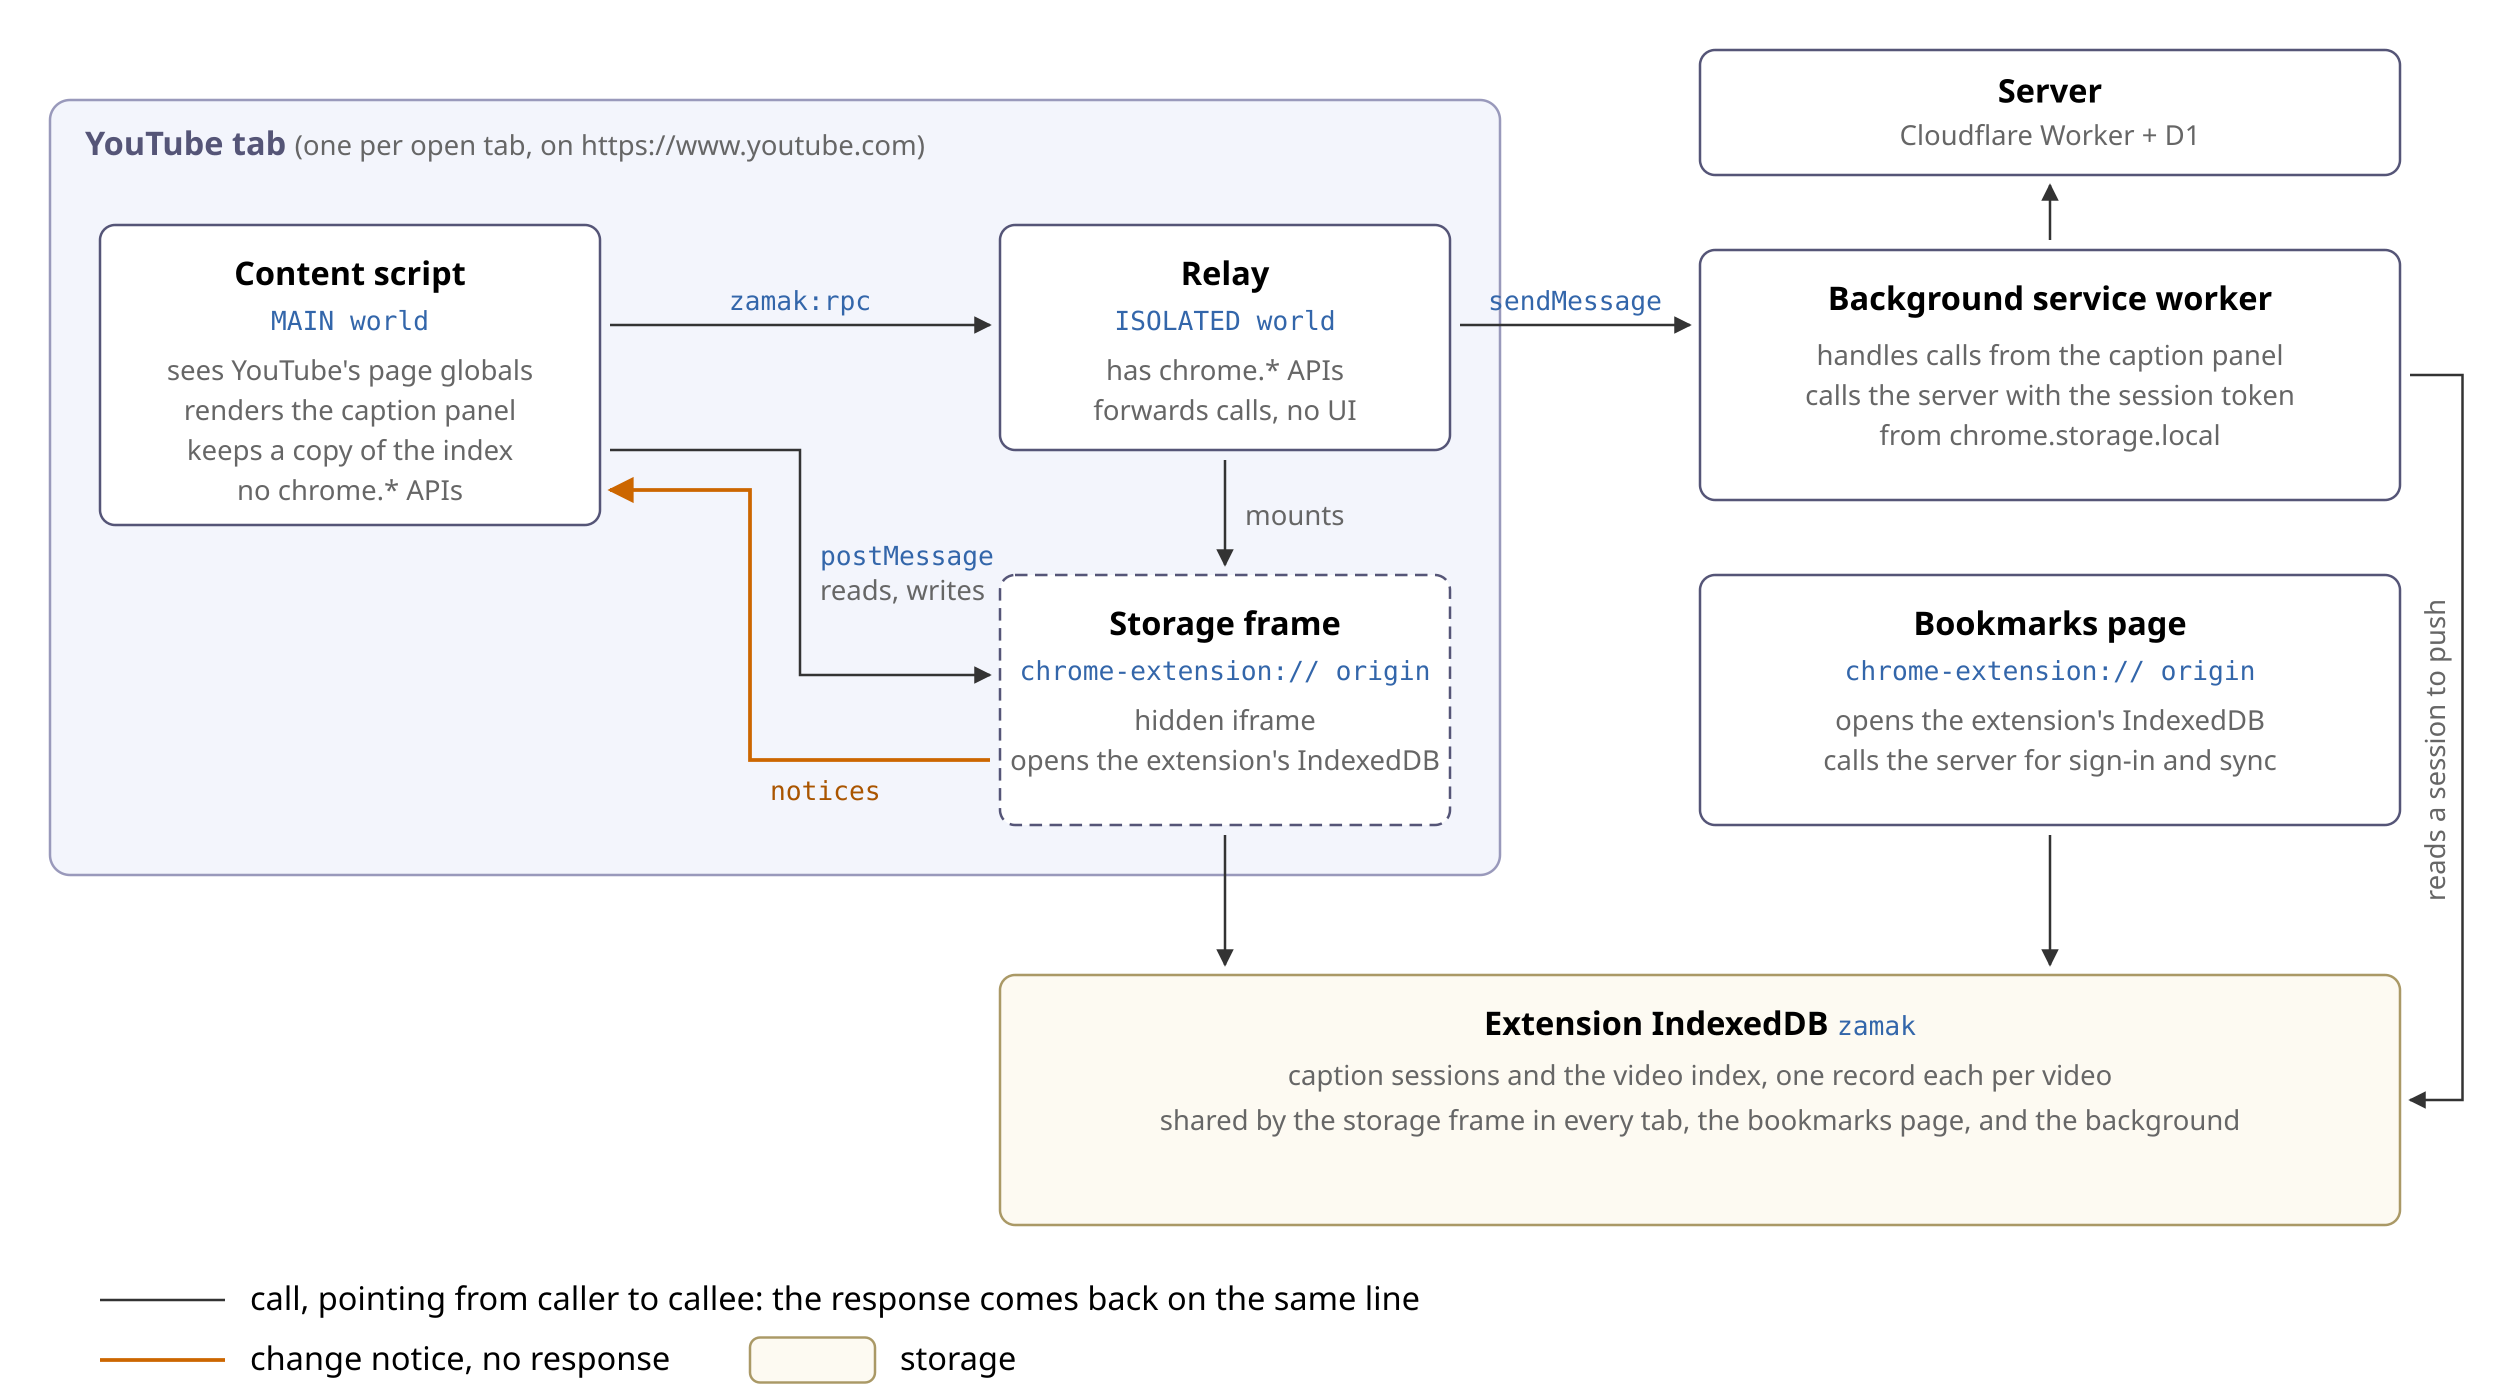
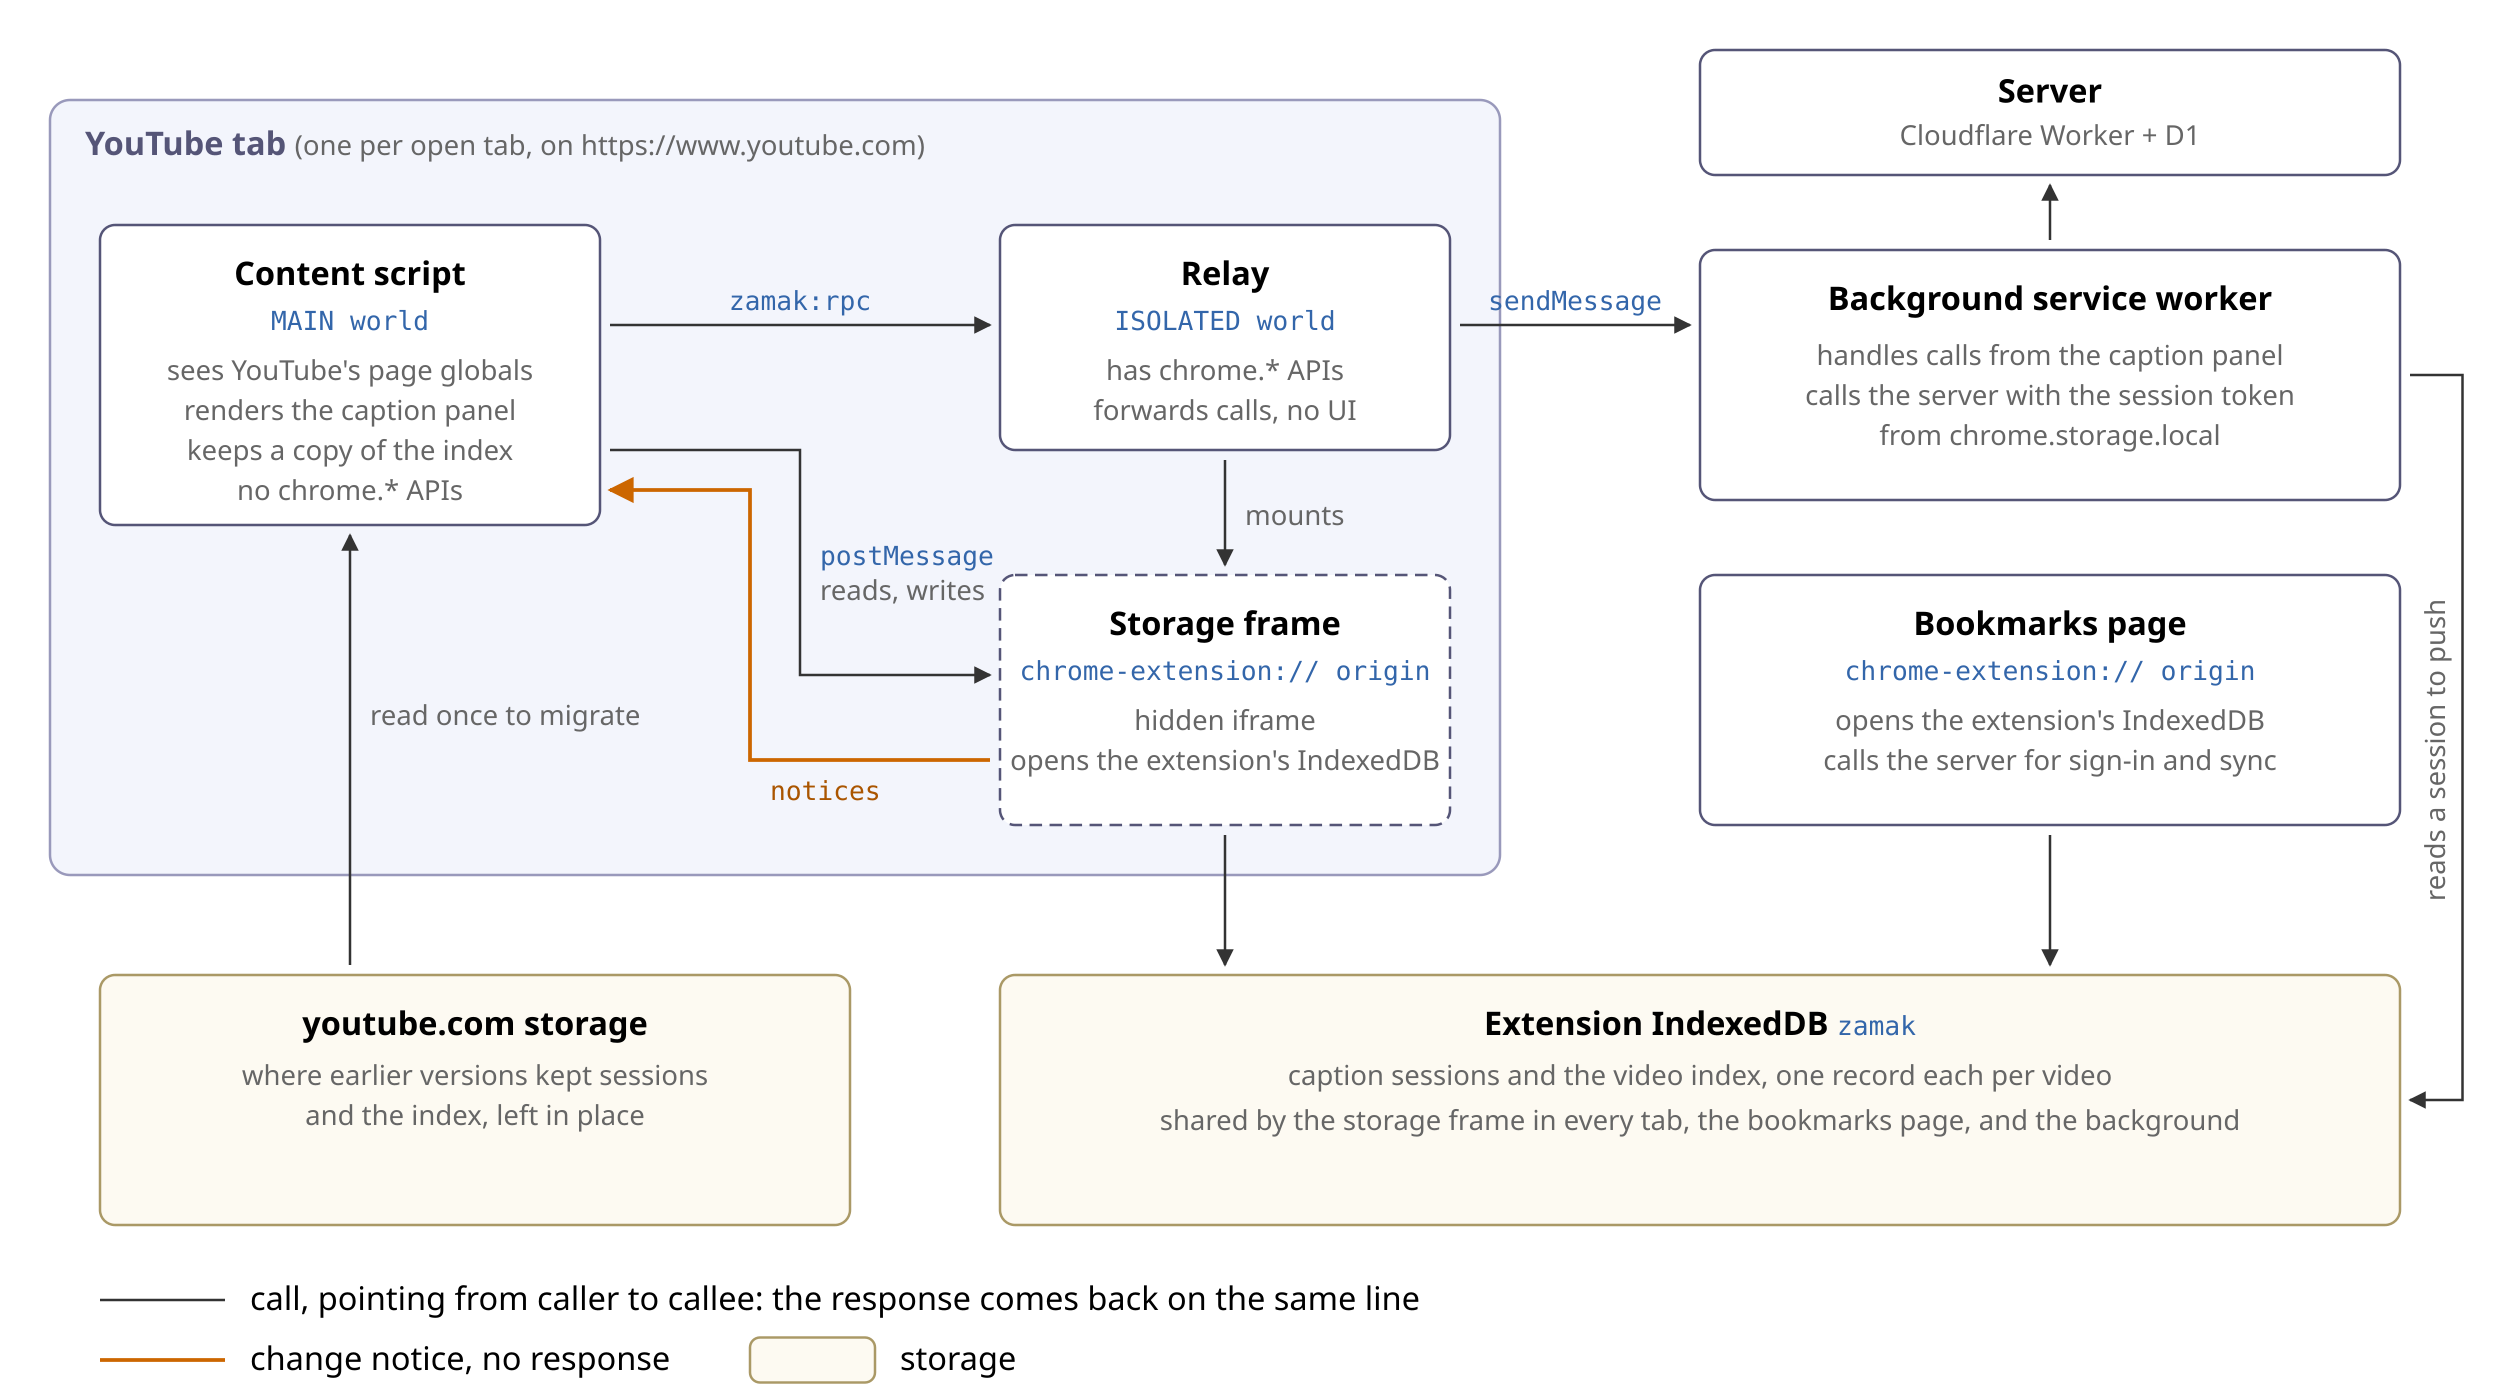
<svg xmlns="http://www.w3.org/2000/svg" width="1000" height="560" viewBox="0 0 1000 560" font-family="system-ui, sans-serif" font-size="13">
  <defs>
    <marker id="a" viewBox="0 0 10 10" refX="9" refY="5" markerWidth="7" markerHeight="7" orient="auto-start-reverse">
      <path d="M0,0 L10,5 L0,10 z" fill="#333" />
    </marker>
    <marker id="o" viewBox="0 0 10 10" refX="9" refY="5" markerWidth="7" markerHeight="7" orient="auto-start-reverse">
      <path d="M0,0 L10,5 L0,10 z" fill="#c60" />
    </marker>
    <style>
      .c { font-family: ui-monospace, SFMono-Regular, Menlo, Consolas, monospace; font-size: 10.5px; fill: #36a; }
      .oc { font-family: ui-monospace, SFMono-Regular, Menlo, Consolas, monospace; font-size: 10.5px; fill: #a50; }
      .t { font-weight: bold; }
      .s { fill: #666; font-size: 11px; }
      .box { fill: #fff; stroke: #557; }
      .ext { fill: #fff; stroke: #557; stroke-dasharray: 5 3; }
      .store { fill: #fdfaf2; stroke: #a96; }
      .line { stroke: #333; fill: none; }
      .bc { stroke: #c60; stroke-width: 1.5; fill: none; }
    </style>
  </defs>
  <rect width="1000" height="560" fill="#fff" />
  <rect x="20" y="40" width="580" height="310" rx="8" fill="#f3f5fc" stroke="#99b" />
  <text x="34" y="62" class="t" fill="#557">YouTube tab <tspan class="s" font-weight="normal">(one per open tab, on https://www.youtube.com)</tspan>
  </text>
  <rect x="40" y="90" width="200" height="120" rx="6" class="box" />
  <text x="140" y="114" text-anchor="middle" class="t">Content script</text>
  <text x="140" y="132" text-anchor="middle" class="c">MAIN world</text>
  <text x="140" y="152" text-anchor="middle" class="s">sees YouTube's page globals</text>
  <text x="140" y="168" text-anchor="middle" class="s">renders the caption panel</text>
  <text x="140" y="184" text-anchor="middle" class="s">keeps a copy of the index</text>
  <text x="140" y="200" text-anchor="middle" class="s">no chrome.* APIs</text>
  <rect x="400" y="90" width="180" height="90" rx="6" class="box" />
  <text x="490" y="114" text-anchor="middle" class="t">Relay</text>
  <text x="490" y="132" text-anchor="middle" class="c">ISOLATED world</text>
  <text x="490" y="152" text-anchor="middle" class="s">has chrome.* APIs</text>
  <text x="490" y="168" text-anchor="middle" class="s">forwards calls, no UI</text>
  <rect x="400" y="230" width="180" height="100" rx="6" class="ext" />
  <text x="490" y="254" text-anchor="middle" class="t">Storage frame</text>
  <text x="490" y="272" text-anchor="middle" class="c">chrome-extension:// origin</text>
  <text x="490" y="292" text-anchor="middle" class="s">hidden iframe</text>
  <text x="490" y="308" text-anchor="middle" class="s">opens the extension's IndexedDB</text>
  <line x1="244" y1="130" x2="396" y2="130" class="line" marker-end="url(#a)" />
  <text x="320" y="124" text-anchor="middle" class="c">zamak:rpc</text>
  <line x1="490" y1="184" x2="490" y2="226" class="line" marker-end="url(#a)" />
  <text x="498" y="210" class="s">mounts</text>
  <path d="M 244 180 L 320 180 L 320 270 L 396 270" class="line" marker-end="url(#a)" />
  <text x="328" y="226" class="c">postMessage</text>
  <text x="328" y="240" class="s">reads, writes</text>
  <path d="M 396 304 L 300 304 L 300 196 L 244 196" class="bc" marker-end="url(#o)" />
  <text x="308" y="320" class="oc">notices</text>
  <rect x="680" y="20" width="280" height="50" rx="6" class="box" />
  <text x="820" y="41" text-anchor="middle" class="t">Server</text>
  <text x="820" y="58" text-anchor="middle" class="s">Cloudflare Worker + D1</text>
  <rect x="680" y="100" width="280" height="100" rx="6" class="box" />
  <text x="820" y="124" text-anchor="middle" class="t">Background service worker</text>
  <text x="820" y="146" text-anchor="middle" class="s">handles calls from the caption panel</text>
  <text x="820" y="162" text-anchor="middle" class="s">calls the server with the session token</text>
  <text x="820" y="178" text-anchor="middle" class="s">from chrome.storage.local</text>
  <line x1="820" y1="96" x2="820" y2="74" class="line" marker-end="url(#a)" />
  <line x1="584" y1="130" x2="676" y2="130" class="line" marker-end="url(#a)" />
  <text x="630" y="124" text-anchor="middle" class="c">sendMessage</text>
  <rect x="680" y="230" width="280" height="100" rx="6" class="box" />
  <text x="820" y="254" text-anchor="middle" class="t">Bookmarks page</text>
  <text x="820" y="272" text-anchor="middle" class="c">chrome-extension:// origin</text>
  <text x="820" y="292" text-anchor="middle" class="s">opens the extension's IndexedDB</text>
  <text x="820" y="308" text-anchor="middle" class="s">calls the server for sign-in and sync</text>
  <rect x="400" y="390" width="560" height="100" rx="6" class="store" />
  <text x="680" y="414" text-anchor="middle" class="t">Extension IndexedDB <tspan class="c" font-weight="normal">zamak</tspan>
  </text>
  <text x="680" y="434" text-anchor="middle" class="s">caption sessions and the video index, one record each per video</text>
  <text x="680" y="452" text-anchor="middle" class="s">shared by the storage frame in every tab, the bookmarks page, and the background</text>
  <line x1="490" y1="334" x2="490" y2="386" class="line" marker-end="url(#a)" />
  <line x1="820" y1="334" x2="820" y2="386" class="line" marker-end="url(#a)" />
  <path d="M 964 150 L 985 150 L 985 440 L 964 440" class="line" marker-end="url(#a)" />
  <text x="978" y="300" text-anchor="middle" class="s" transform="rotate(-90 978 300)">reads a session to push</text>
+   <rect x="40" y="390" width="300" height="100" rx="6" class="store" />
+   <text x="190" y="414" text-anchor="middle" class="t">youtube.com storage</text>
+   <text x="190" y="434" text-anchor="middle" class="s">where earlier versions kept sessions</text>
+   <text x="190" y="450" text-anchor="middle" class="s">and the index, left in place</text>
+   <line x1="140" y1="386" x2="140" y2="214" class="line" marker-end="url(#a)" />
+   <text x="148" y="290" class="s">read once to migrate</text>
  <line x1="40" y1="520" x2="90" y2="520" class="line" />
  <text x="100" y="524">call, pointing from caller to callee: the response comes back on the same line</text>
  <line x1="40" y1="544" x2="90" y2="544" class="bc" />
  <text x="100" y="548">change notice, no response</text>
  <rect x="300" y="535" width="50" height="18" rx="4" fill="#fdfaf2" stroke="#a96" />
  <text x="360" y="548">storage</text>
</svg>
